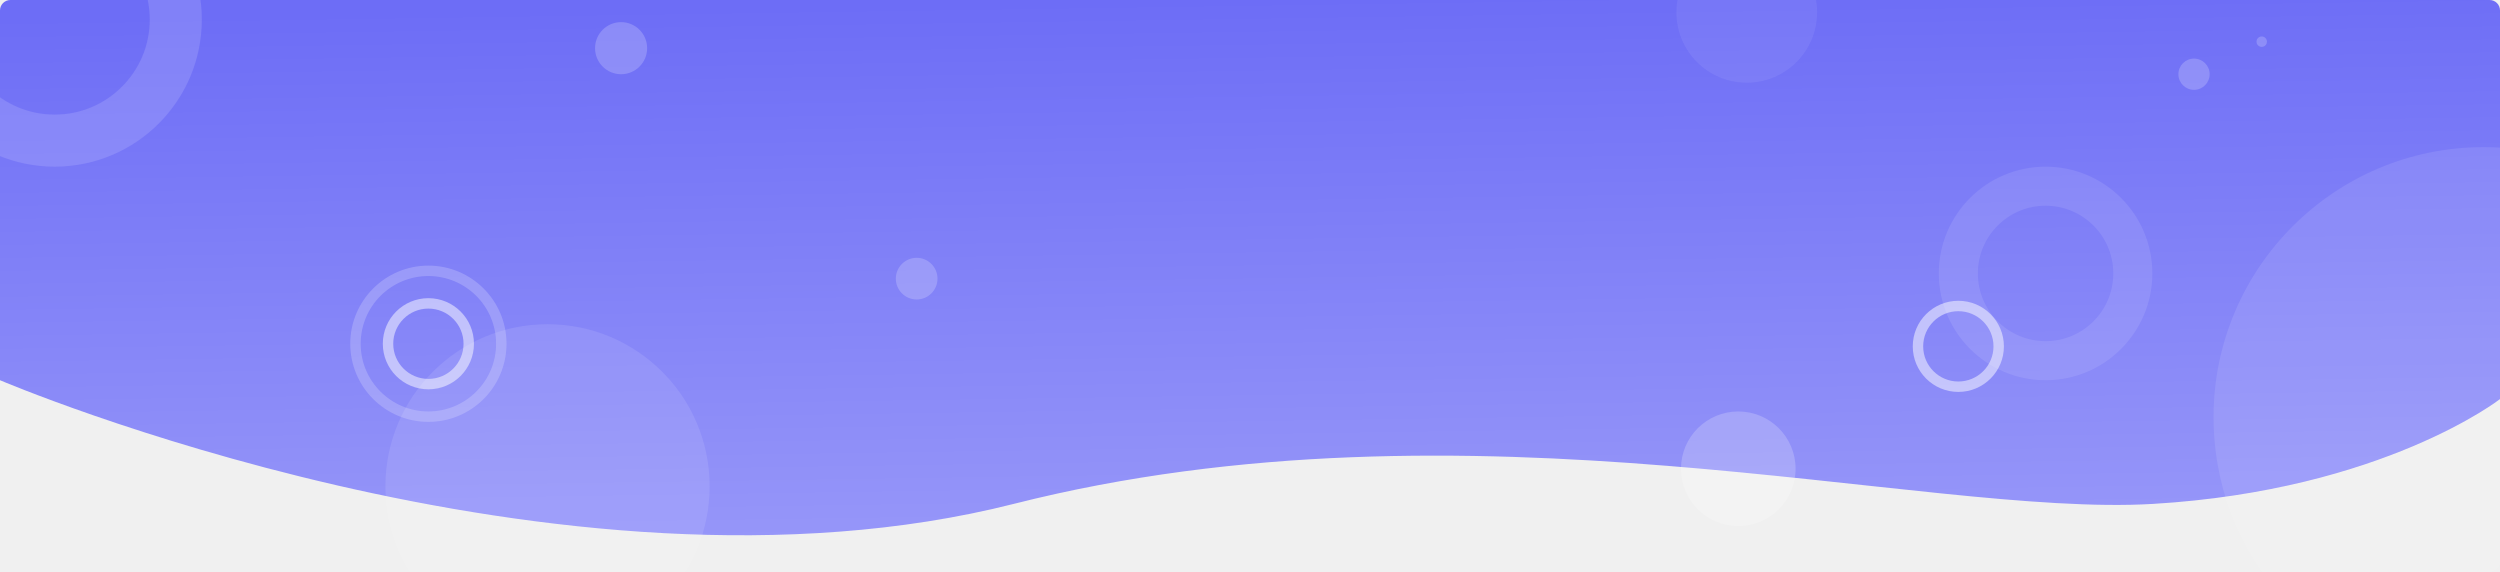
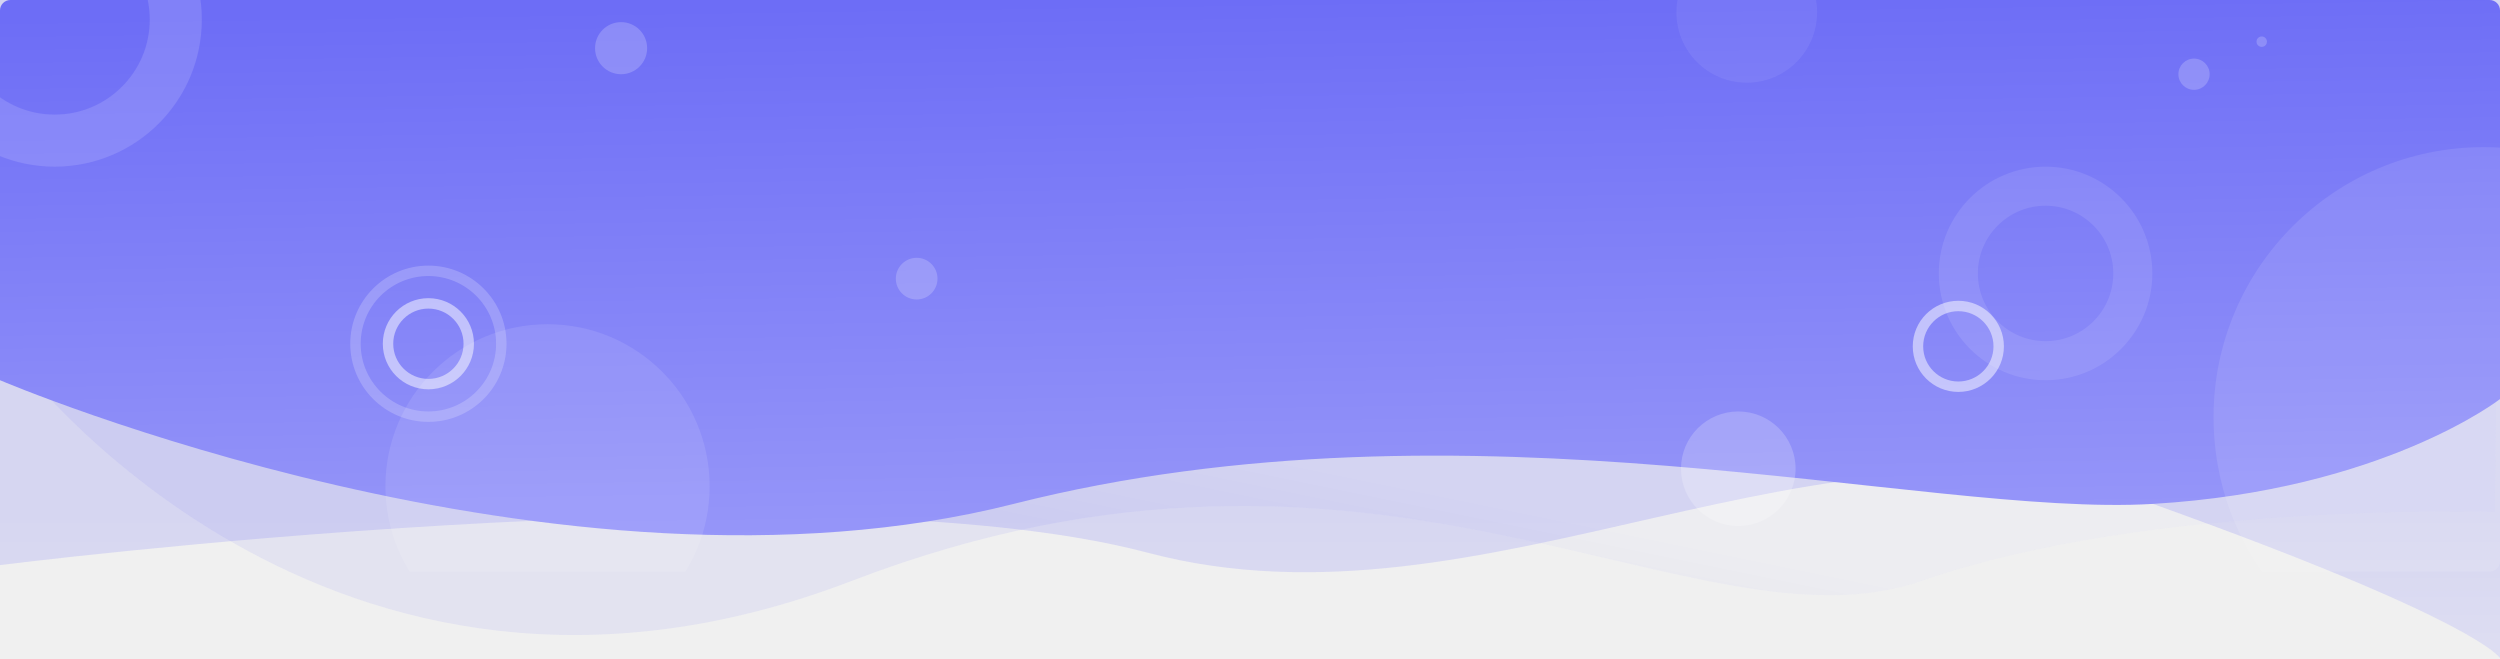
- <svg xmlns="http://www.w3.org/2000/svg" width="1920" height="439" viewBox="0 0 1920 439" fill="none">
-   <mask id="mask0" mask-type="alpha" maskUnits="userSpaceOnUse" x="0" y="0" width="1920" height="439">
-     <rect width="1920" height="439" rx="8" fill="url(#paint0_linear)" />
-   </mask>
-   <g mask="url(#mask0)">
-     <path d="M0 0H1920V306.5C1920 306.5 1830 376.5 1653.5 387C1477 397.5 1127.5 298.571 778.5 387C429.5 475.429 0 292 0 292V0Z" fill="url(#paint1_linear)" />
-     <circle opacity="0.2" cx="42" cy="15" r="93" stroke="#D0D0FF" stroke-width="40" />
-     <circle opacity="0.2" cx="329" cy="264" r="56" stroke="white" stroke-width="8" />
-     <circle opacity="0.5" cx="329" cy="264" r="31" stroke="white" stroke-width="8" />
-     <circle opacity="0.1" cx="1571" cy="210" r="67" stroke="white" stroke-width="30" />
-     <circle opacity="0.5" cx="1504" cy="266" r="31" stroke="white" stroke-width="8" />
-     <circle opacity="0.2" cx="477" cy="37" r="20" fill="white" />
-     <circle opacity="0.2" cx="1685" cy="57" r="12" fill="white" />
-     <circle opacity="0.2" cx="1737" cy="32" r="4" fill="white" />
-     <circle opacity="0.1" cx="1907.5" cy="320.5" r="207.5" fill="white" />
-     <circle opacity="0.1" cx="420.5" cy="373.5" r="116.5" fill="white" stroke="white" stroke-width="16" />
-     <g opacity="0.1">
-       <circle cx="1341.5" cy="9.5" r="53.5" fill="#D0D0FF" />
-       <circle cx="1341.5" cy="9.5" r="53.5" stroke="#D0D0FF" />
+ <svg xmlns="http://www.w3.org/2000/svg" width="1920" height="506" viewBox="0 0 1920 506" fill="none">
+   <g clip-path="url(#clip0)">
+     <path opacity="0.1" d="M0 0H1920L1916 393C1916 393 1651.5 385 1476.5 446C1301.5 507 1059.5 290.5 654.5 446C249.5 601.5 9 272 9 272L0 0Z" fill="url(#paint0_linear)" />
+     <path opacity="0.2" d="M0 0H1920V505.5C1920 505.5 1906 477.5 1653.5 387C1401 296.5 1142 493.5 881.5 424.5C621 355.5 0 434 0 434V0Z" fill="url(#paint1_linear)" />
+     <mask id="mask0" mask-type="alpha" maskUnits="userSpaceOnUse" x="0" y="0" width="1920" height="439">
+       <rect width="1920" height="439" rx="8" fill="url(#paint2_linear)" />
+     </mask>
+     <g mask="url(#mask0)">
+       <path d="M0 0H1920V306.5C1920 306.5 1830 376.5 1653.5 387C1477 397.5 1127.5 298.571 778.5 387C429.5 475.429 0 292 0 292V0Z" fill="url(#paint3_linear)" />
+       <circle opacity="0.2" cx="42" cy="15" r="93" stroke="#D0D0FF" stroke-width="40" />
+       <circle opacity="0.2" cx="329" cy="264" r="56" stroke="white" stroke-width="8" />
+       <circle opacity="0.5" cx="329" cy="264" r="31" stroke="white" stroke-width="8" />
+       <circle opacity="0.1" cx="1571" cy="210" r="67" stroke="white" stroke-width="30" />
+       <circle opacity="0.5" cx="1504" cy="266" r="31" stroke="white" stroke-width="8" />
+       <circle opacity="0.2" cx="477" cy="37" r="20" fill="white" />
+       <circle opacity="0.2" cx="1685" cy="57" r="12" fill="white" />
+       <circle opacity="0.2" cx="1737" cy="32" r="4" fill="white" />
+       <circle opacity="0.1" cx="1907.5" cy="320.5" r="207.5" fill="white" />
+       <circle opacity="0.1" cx="420.5" cy="373.5" r="116.5" fill="white" stroke="white" stroke-width="16" />
+       <g opacity="0.1">
+         <circle cx="1341.5" cy="9.5" r="53.5" fill="#D0D0FF" />
+         <circle cx="1341.5" cy="9.5" r="53.5" stroke="#D0D0FF" />
+       </g>
+       <circle opacity="0.2" cx="1335" cy="360" r="44" fill="white" />
+       <circle opacity="0.2" cx="704" cy="214" r="16" fill="white" />
    </g>
-     <circle opacity="0.2" cx="1335" cy="360" r="44" fill="white" />
-     <circle opacity="0.2" cx="704" cy="214" r="16" fill="white" />
  </g>
  <defs>
-     <linearGradient id="paint0_linear" x1="960.126" y1="0" x2="960.126" y2="331.193" gradientUnits="userSpaceOnUse">
+     <linearGradient id="paint0_linear" x1="979.5" y1="354" x2="960" y2="449" gradientUnits="userSpaceOnUse">
+       <stop stop-color="#D3D3FA" />
+       <stop offset="1" stop-color="#6D6DF6" />
+     </linearGradient>
+     <linearGradient id="paint1_linear" x1="658.5" y1="516" x2="658.5" y2="392" gradientUnits="userSpaceOnUse">
+       <stop stop-color="#9999F9" />
+       <stop offset="1" stop-color="#6D6DF6" />
+     </linearGradient>
+     <linearGradient id="paint2_linear" x1="960.126" y1="0" x2="960.126" y2="331.193" gradientUnits="userSpaceOnUse">
      <stop stop-color="#6D6DF6" />
      <stop offset="1" stop-color="#8FD39D" />
    </linearGradient>
-     <linearGradient id="paint1_linear" x1="932" y1="438.5" x2="925.5" y2="-1.32651e-05" gradientUnits="userSpaceOnUse">
+     <linearGradient id="paint3_linear" x1="932" y1="438.5" x2="925.5" y2="-1.32651e-05" gradientUnits="userSpaceOnUse">
      <stop stop-color="#9999F9" />
      <stop offset="1" stop-color="#6D6DF6" />
    </linearGradient>
+     <clipPath id="clip0">
+       <rect width="1920" height="505.5" fill="white" />
+     </clipPath>
  </defs>
</svg>
